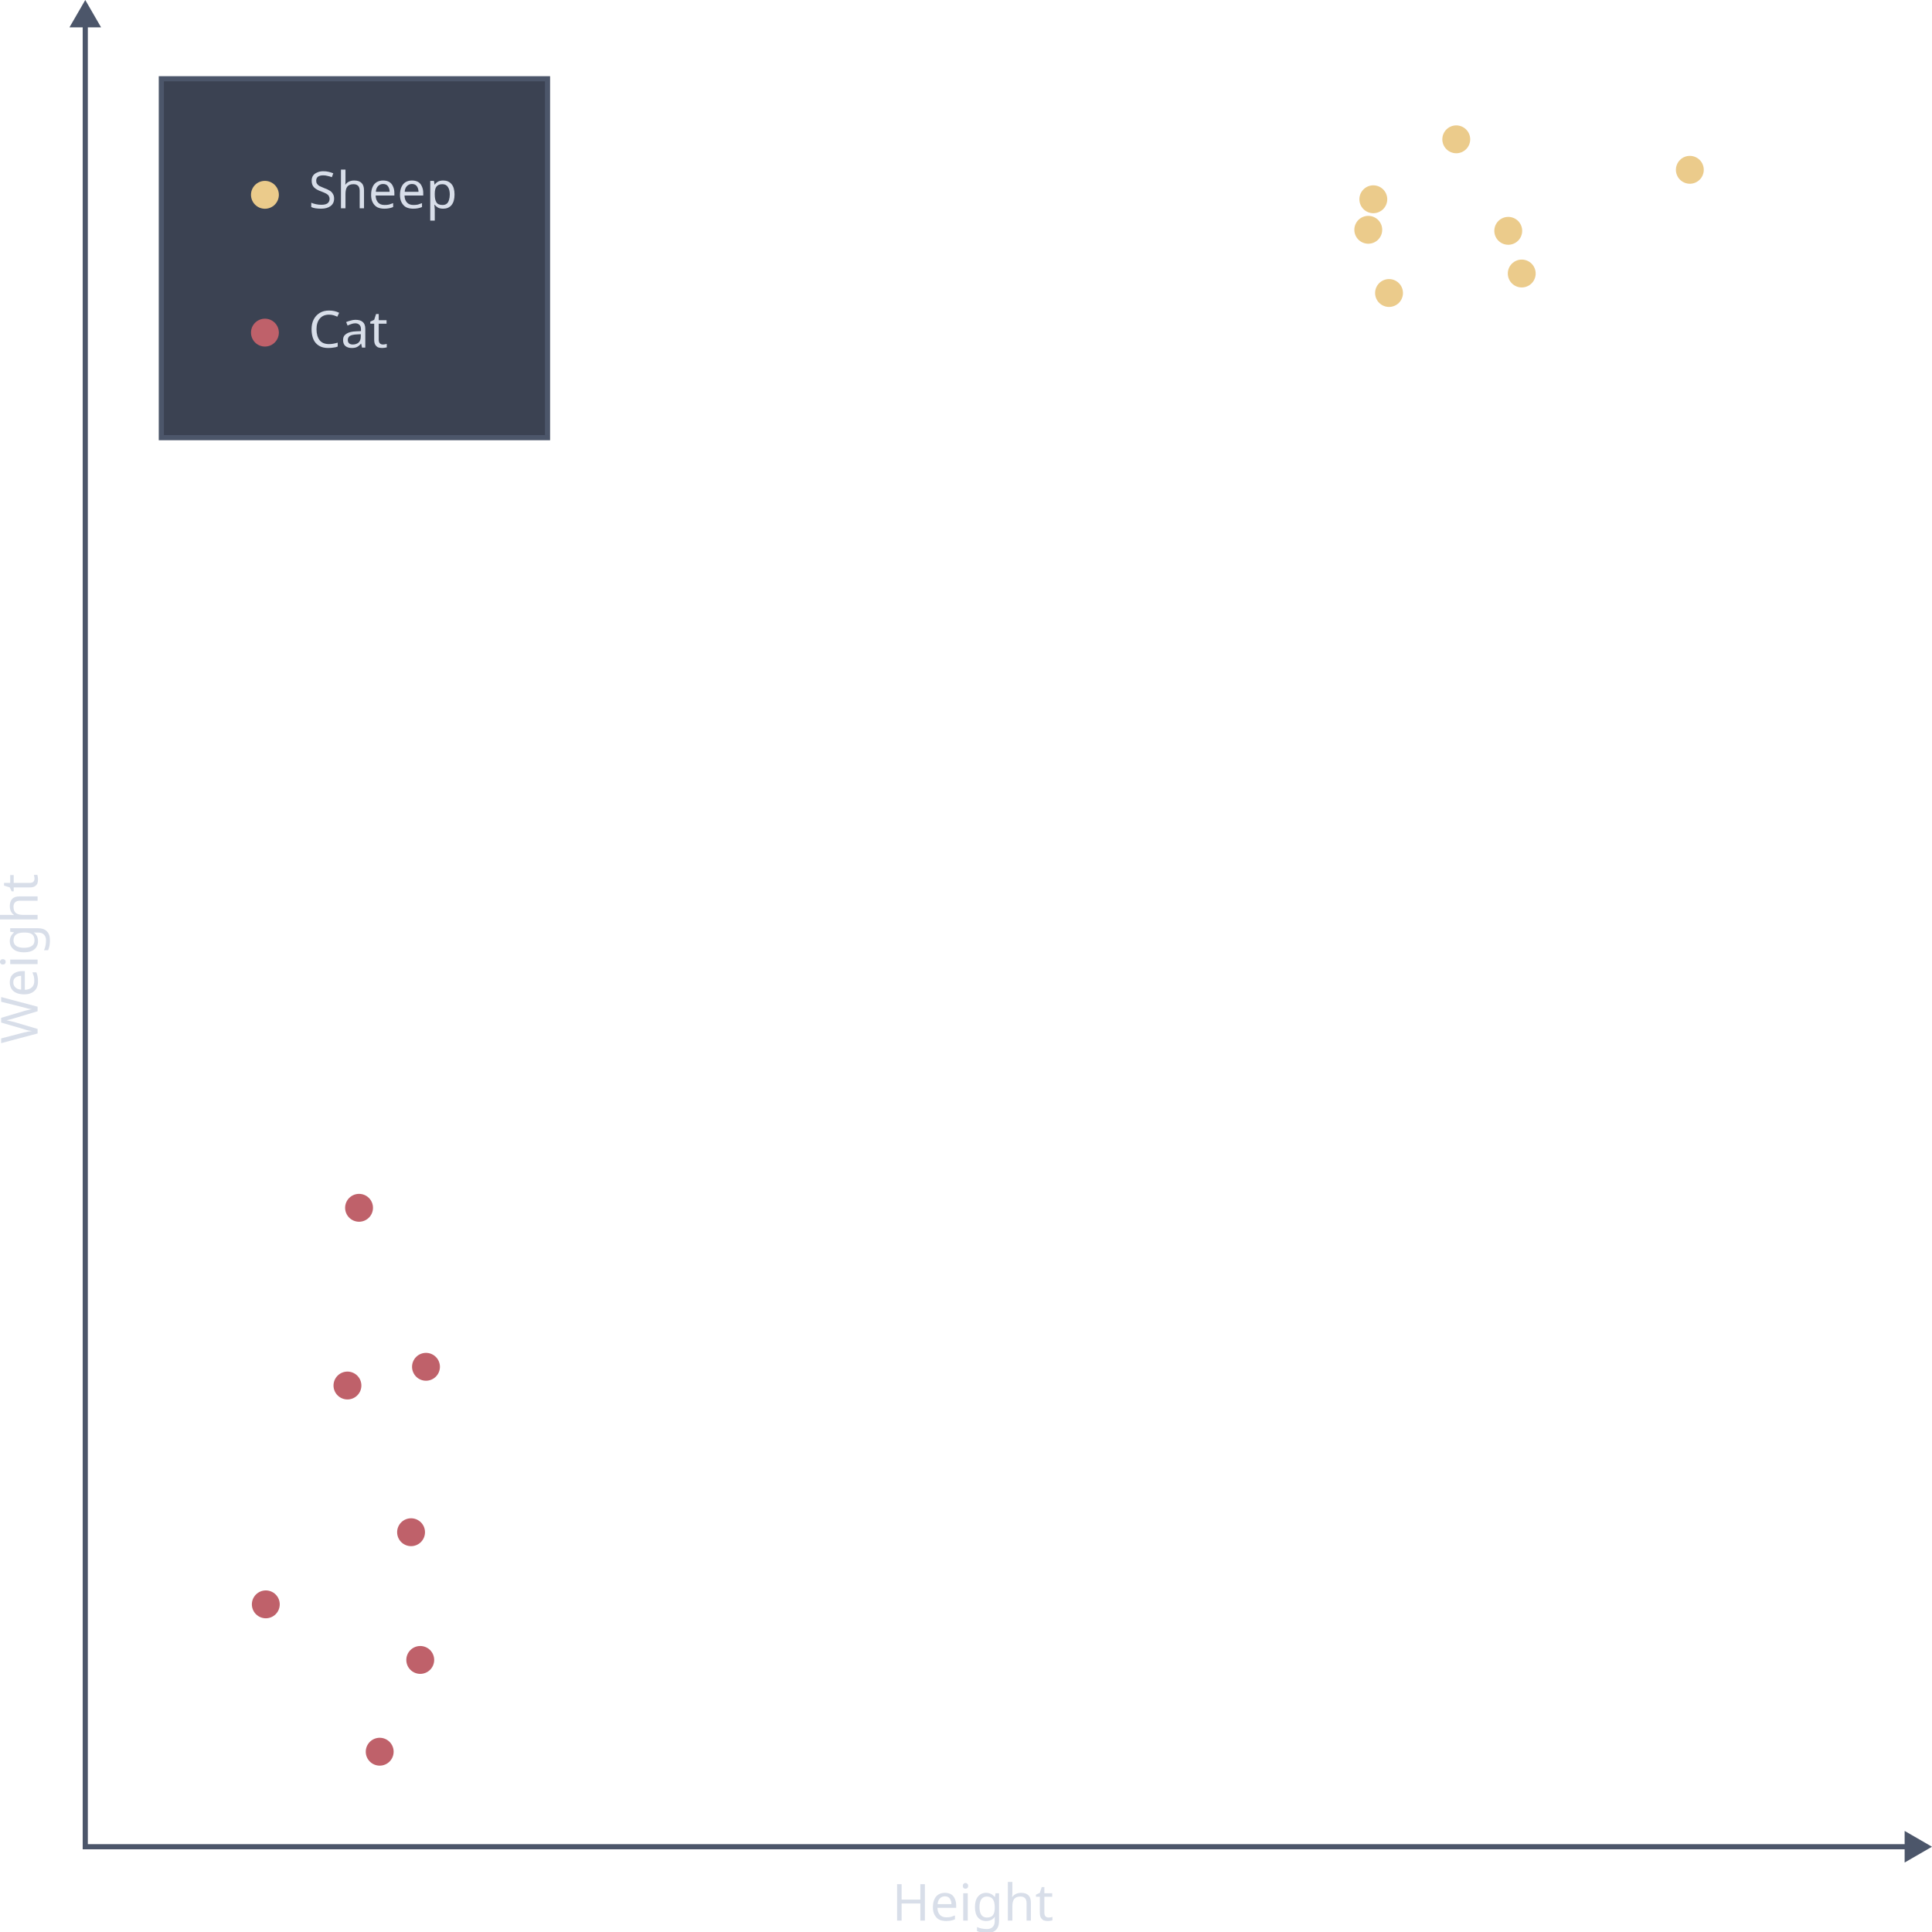
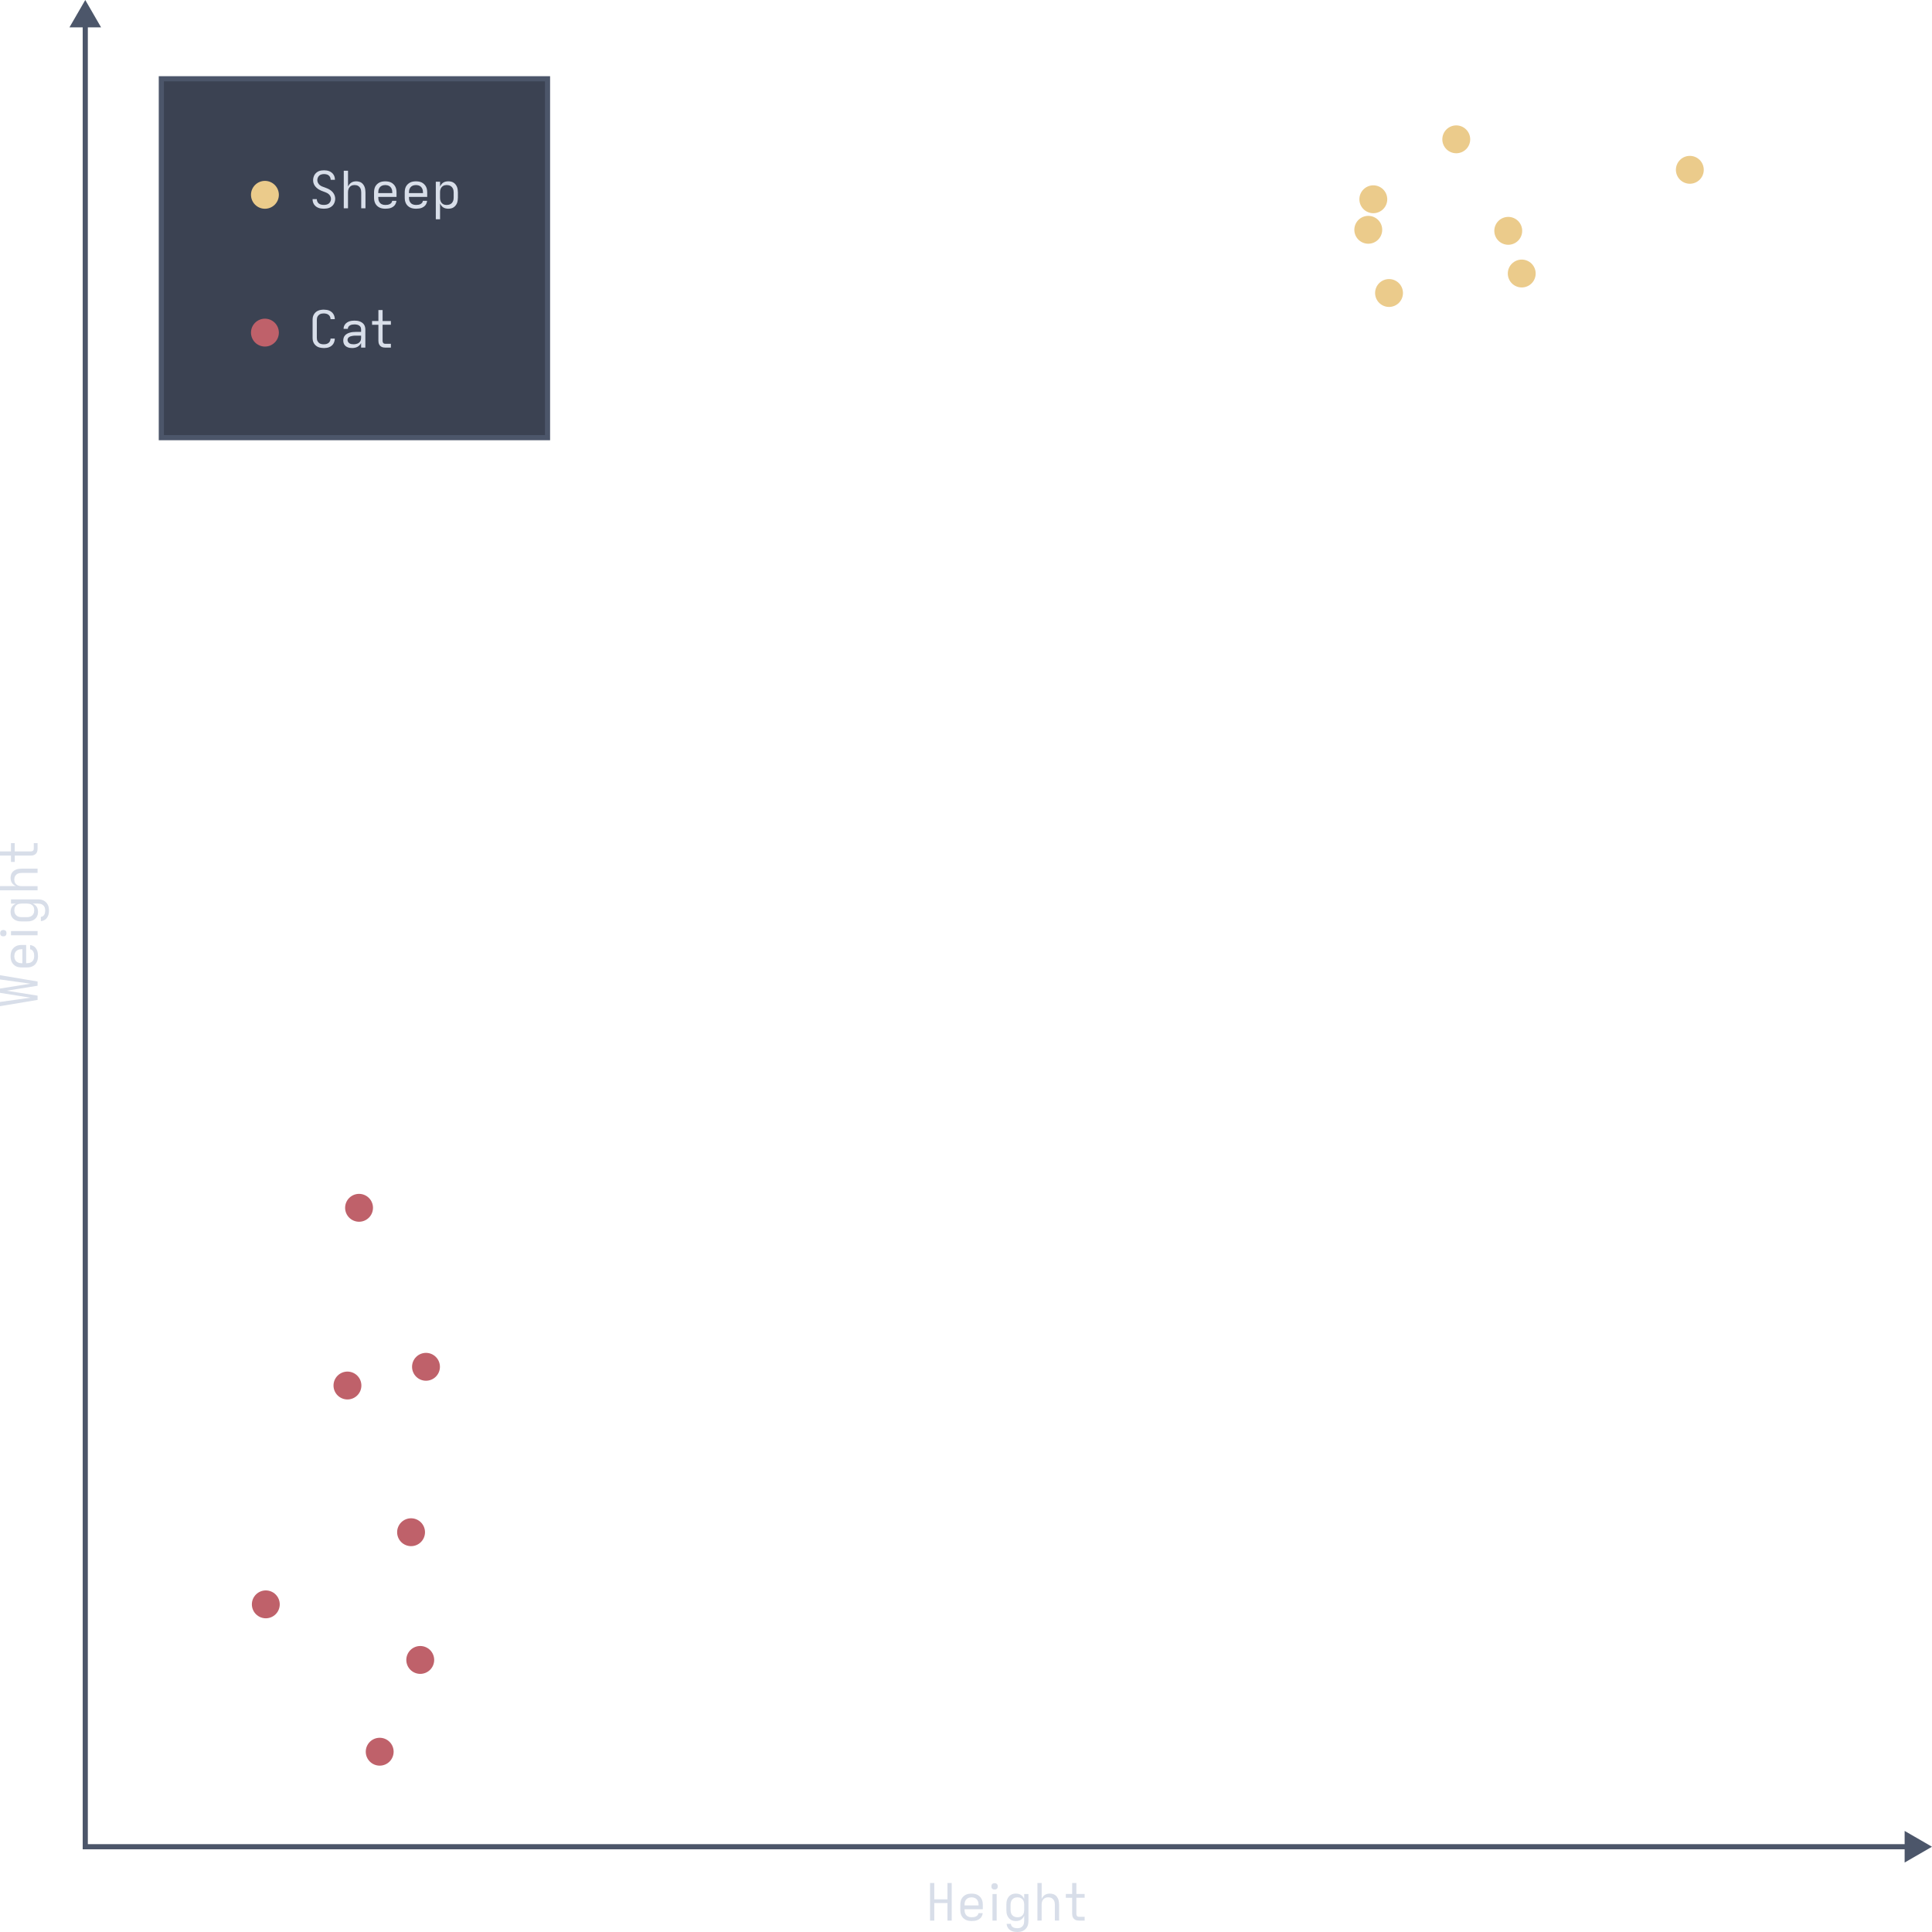
<svg xmlns="http://www.w3.org/2000/svg" width="146.651mm" height="146.651mm" viewBox="0 0 146.651 146.651" version="1.1" id="svg5" xml:space="preserve">
  <defs id="defs2">
    <marker style="overflow:visible" id="Triangle" refX="0" refY="0" orient="auto-start-reverse" markerWidth="1" markerHeight="1" viewBox="0 0 1 1" preserveAspectRatio="xMidYMid">
      <path transform="scale(0.5)" style="fill:context-stroke;fill-rule:evenodd;stroke:context-stroke;stroke-width:1pt" d="M 5.77,0 -2.88,5 V -5 Z" id="path135" />
    </marker>
    <clipPath clipPathUnits="userSpaceOnUse" id="clipPath24">
      <g id="g25" style="stroke-width:1">
        <rect x="54" y="51.84" width="334.8" height="332.64" id="rect24" style="stroke-width:1" />
      </g>
    </clipPath>
    <clipPath clipPathUnits="userSpaceOnUse" id="clipPath25">
      <g id="g26" style="stroke-width:1">
        <rect x="54" y="51.84" width="334.8" height="332.64" id="rect25" style="stroke-width:1" />
      </g>
    </clipPath>
    <clipPath clipPathUnits="userSpaceOnUse" id="clipPath26">
      <g id="g27" style="stroke-width:1">
        <rect x="54" y="51.84" width="334.8" height="332.64" id="rect26" style="stroke-width:1" />
      </g>
    </clipPath>
    <clipPath clipPathUnits="userSpaceOnUse" id="clipPath27">
      <g id="g28" style="stroke-width:1">
        <rect x="54" y="51.84" width="334.8" height="332.64" id="rect27" style="stroke-width:1" />
      </g>
    </clipPath>
    <clipPath clipPathUnits="userSpaceOnUse" id="clipPath28">
      <g id="g29" style="stroke-width:1">
        <rect x="54" y="51.84" width="334.8" height="332.64" id="rect28" style="stroke-width:1" />
      </g>
    </clipPath>
    <clipPath clipPathUnits="userSpaceOnUse" id="clipPath29">
      <g id="g30" style="stroke-width:1">
        <rect x="54" y="51.84" width="334.8" height="332.64" id="rect29" style="stroke-width:1" />
      </g>
    </clipPath>
    <clipPath clipPathUnits="userSpaceOnUse" id="clipPath30">
      <g id="g31" style="stroke-width:1">
        <rect x="54" y="51.84" width="334.8" height="332.64" id="rect30" style="stroke-width:1" />
      </g>
    </clipPath>
    <clipPath clipPathUnits="userSpaceOnUse" id="clipPath16">
      <g id="g17" style="stroke-width:1">
        <rect x="54" y="51.84" width="334.8" height="332.64" id="rect17" style="stroke-width:1" />
      </g>
    </clipPath>
    <clipPath clipPathUnits="userSpaceOnUse" id="clipPath17">
      <g id="g18" style="stroke-width:1">
        <rect x="54" y="51.84" width="334.8" height="332.64" id="rect18" style="stroke-width:1" />
      </g>
    </clipPath>
    <clipPath clipPathUnits="userSpaceOnUse" id="clipPath18">
      <g id="g19" style="stroke-width:1">
        <rect x="54" y="51.84" width="334.8" height="332.64" id="rect19" style="stroke-width:1" />
      </g>
    </clipPath>
    <clipPath clipPathUnits="userSpaceOnUse" id="clipPath19">
      <g id="g20" style="stroke-width:1">
        <rect x="54" y="51.84" width="334.8" height="332.64" id="rect20" style="stroke-width:1" />
      </g>
    </clipPath>
    <clipPath clipPathUnits="userSpaceOnUse" id="clipPath20">
      <g id="g21" style="stroke-width:1">
        <rect x="54" y="51.84" width="334.8" height="332.64" id="rect21" style="stroke-width:1" />
      </g>
    </clipPath>
    <clipPath clipPathUnits="userSpaceOnUse" id="clipPath21">
      <g id="g22" style="stroke-width:1">
        <rect x="54" y="51.84" width="334.8" height="332.64" id="rect22" style="stroke-width:1" />
      </g>
    </clipPath>
    <clipPath clipPathUnits="userSpaceOnUse" id="clipPath22">
      <g id="g23" style="stroke-width:1">
        <rect x="54" y="51.84" width="334.8" height="332.64" id="rect23" style="stroke-width:1" />
      </g>
    </clipPath>
  </defs>
  <g id="layer3" style="display:inline" transform="translate(-45.46352,75.74375)" />
  <g id="layer1" transform="translate(-45.46352,75.74375)">
    <text xml:space="preserve" style="font-size:3.881px;line-height:1.25;font-family:'Droid Sans';-inkscape-font-specification:'Droid Sans';stroke-width:0.265" x="67.932" y="-44.778" id="text8">
      <tspan id="tspan8" style="stroke-width:0.265" x="67.932" y="-44.778" />
    </text>
    <path id="use2" d="m 72.718,16.994 c 0.281,0 0.55,-0.112 0.748,-0.31 0.198,-0.198 0.31,-0.468 0.31,-0.748 0,-0.281 -0.112,-0.55 -0.31,-0.748 -0.198,-0.198 -0.468,-0.31 -0.748,-0.31 -0.281,0 -0.55,0.112 -0.748,0.31 -0.198,0.198 -0.31,0.468 -0.31,0.748 0,0.281 0.112,0.55 0.31,0.748 0.198,0.198 0.468,0.31 0.748,0.31 z" style="fill:#bf616a;fill-opacity:1;stroke:none;stroke-width:0.353;stroke-linecap:butt;stroke-linejoin:round;stroke-dasharray:none" />
    <path id="use3" d="m 65.64,47.095 c 0.281,0 0.55,-0.112 0.748,-0.31 0.198,-0.198 0.31,-0.468 0.31,-0.748 0,-0.281 -0.112,-0.55 -0.31,-0.748 -0.198,-0.198 -0.468,-0.31 -0.748,-0.31 -0.281,0 -0.55,0.112 -0.748,0.31 -0.198,0.198 -0.31,0.468 -0.31,0.748 0,0.281 0.112,0.55 0.31,0.748 0.198,0.198 0.468,0.31 0.748,0.31 z" style="fill:#bf616a;fill-opacity:1;stroke:none;stroke-width:0.353;stroke-linecap:butt;stroke-linejoin:round;stroke-dasharray:none" />
    <path id="use4" d="m 76.666,41.619 c 0.281,0 0.55,-0.112 0.748,-0.31 0.198,-0.198 0.31,-0.468 0.31,-0.748 0,-0.281 -0.112,-0.55 -0.31,-0.748 -0.198,-0.198 -0.468,-0.31 -0.748,-0.31 -0.281,0 -0.55,0.112 -0.748,0.31 -0.198,0.198 -0.31,0.468 -0.31,0.748 0,0.281 0.112,0.55 0.31,0.748 0.198,0.198 0.468,0.31 0.748,0.31 z" style="fill:#bf616a;fill-opacity:1;stroke:none;stroke-width:0.353;stroke-linecap:butt;stroke-linejoin:round;stroke-dasharray:none" />
    <path id="use5" d="m 77.799,29.063 c 0.281,0 0.55,-0.112 0.748,-0.31 0.198,-0.198 0.31,-0.468 0.31,-0.748 0,-0.281 -0.112,-0.55 -0.31,-0.748 -0.198,-0.198 -0.468,-0.31 -0.748,-0.31 -0.281,0 -0.55,0.112 -0.748,0.31 -0.198,0.198 -0.31,0.468 -0.31,0.748 0,0.281 0.112,0.55 0.31,0.748 0.198,0.198 0.468,0.31 0.748,0.31 z" style="fill:#bf616a;fill-opacity:1;stroke:none;stroke-width:0.353;stroke-linecap:butt;stroke-linejoin:round;stroke-dasharray:none" />
    <path id="use6" d="m 77.363,51.314 c 0.281,0 0.55,-0.112 0.748,-0.31 0.198,-0.198 0.31,-0.468 0.31,-0.748 0,-0.281 -0.112,-0.55 -0.31,-0.748 -0.198,-0.198 -0.468,-0.31 -0.748,-0.31 -0.281,0 -0.55,0.112 -0.748,0.31 -0.198,0.198 -0.31,0.468 -0.31,0.748 0,0.281 0.112,0.55 0.31,0.748 0.198,0.198 0.468,0.31 0.748,0.31 z" style="fill:#bf616a;fill-opacity:1;stroke:none;stroke-width:0.353;stroke-linecap:butt;stroke-linejoin:round;stroke-dasharray:none" />
    <path id="use7" d="m 71.837,30.484 c 0.281,0 0.55,-0.112 0.748,-0.31 0.198,-0.198 0.31,-0.468 0.31,-0.748 0,-0.281 -0.112,-0.55 -0.31,-0.748 -0.198,-0.198 -0.468,-0.31 -0.748,-0.31 -0.281,0 -0.55,0.112 -0.748,0.31 -0.198,0.198 -0.31,0.468 -0.31,0.748 0,0.281 0.112,0.55 0.31,0.748 0.198,0.198 0.468,0.31 0.748,0.31 z" style="fill:#bf616a;fill-opacity:1;stroke:none;stroke-width:0.353;stroke-linecap:butt;stroke-linejoin:round;stroke-dasharray:none" />
    <path id="use8" d="m 74.285,58.28 c 0.281,0 0.55,-0.112 0.748,-0.31 0.198,-0.198 0.31,-0.468 0.31,-0.748 0,-0.281 -0.112,-0.55 -0.31,-0.748 -0.198,-0.198 -0.468,-0.31 -0.748,-0.31 -0.281,0 -0.55,0.112 -0.748,0.31 -0.198,0.198 -0.31,0.468 -0.31,0.748 0,0.281 0.112,0.55 0.31,0.748 0.198,0.198 0.468,0.31 0.748,0.31 z" style="fill:#bf616a;fill-opacity:1;stroke:none;stroke-width:0.353;stroke-linecap:butt;stroke-linejoin:round;stroke-dasharray:none" />
    <path id="use9" d="m 149.707,-59.56 c 0.281,0 0.55,-0.112 0.748,-0.31 0.198,-0.198 0.31,-0.468 0.31,-0.748 0,-0.281 -0.112,-0.55 -0.31,-0.748 -0.198,-0.198 -0.468,-0.31 -0.748,-0.31 -0.281,0 -0.55,0.112 -0.748,0.31 -0.198,0.198 -0.31,0.468 -0.31,0.748 0,0.281 0.112,0.55 0.31,0.748 0.198,0.198 0.468,0.31 0.748,0.31 z" style="fill:#ebcb8b;fill-opacity:1;stroke:none;stroke-width:0.353;stroke-linecap:butt;stroke-linejoin:round;stroke-dasharray:none" />
    <path id="use10" d="m 160.973,-53.924 c 0.281,0 0.55,-0.112 0.748,-0.31 0.198,-0.198 0.31,-0.468 0.31,-0.748 0,-0.281 -0.112,-0.55 -0.31,-0.748 -0.198,-0.198 -0.468,-0.31 -0.748,-0.31 -0.281,0 -0.55,0.112 -0.748,0.31 -0.198,0.198 -0.31,0.468 -0.31,0.748 0,0.281 0.112,0.55 0.31,0.748 0.198,0.198 0.468,0.31 0.748,0.31 z" style="fill:#ebcb8b;fill-opacity:1;stroke:none;stroke-width:0.353;stroke-linecap:butt;stroke-linejoin:round;stroke-dasharray:none" />
    <path id="use11" d="m 173.733,-61.796 c 0.281,0 0.55,-0.112 0.748,-0.31 0.198,-0.198 0.31,-0.468 0.31,-0.748 0,-0.281 -0.112,-0.55 -0.31,-0.748 -0.198,-0.198 -0.468,-0.31 -0.748,-0.31 -0.281,0 -0.55,0.112 -0.748,0.31 -0.198,0.198 -0.31,0.468 -0.31,0.748 0,0.281 0.112,0.55 0.31,0.748 0.198,0.198 0.468,0.31 0.748,0.31 z" style="fill:#ebcb8b;fill-opacity:1;stroke:none;stroke-width:0.353;stroke-linecap:butt;stroke-linejoin:round;stroke-dasharray:none" />
    <path id="use12" d="m 159.949,-57.164 c 0.281,0 0.55,-0.112 0.748,-0.31 0.198,-0.198 0.31,-0.468 0.31,-0.748 0,-0.281 -0.112,-0.55 -0.31,-0.748 -0.198,-0.198 -0.468,-0.31 -0.748,-0.31 -0.281,0 -0.55,0.112 -0.748,0.31 -0.198,0.198 -0.31,0.468 -0.31,0.748 0,0.281 0.112,0.55 0.31,0.748 0.198,0.198 0.468,0.31 0.748,0.31 z" style="fill:#ebcb8b;fill-opacity:1;stroke:none;stroke-width:0.353;stroke-linecap:butt;stroke-linejoin:round;stroke-dasharray:none" />
    <path id="use13" d="m 156.003,-64.11 c 0.281,0 0.55,-0.112 0.748,-0.31 0.198,-0.198 0.31,-0.468 0.31,-0.748 0,-0.281 -0.112,-0.55 -0.31,-0.748 -0.198,-0.198 -0.468,-0.31 -0.748,-0.31 -0.281,0 -0.55,0.112 -0.748,0.31 -0.198,0.198 -0.31,0.468 -0.31,0.748 0,0.281 0.112,0.55 0.31,0.748 0.198,0.198 0.468,0.31 0.748,0.31 z" style="fill:#ebcb8b;fill-opacity:1;stroke:none;stroke-width:0.353;stroke-linecap:butt;stroke-linejoin:round;stroke-dasharray:none" />
    <path id="use14" d="m 149.324,-57.243 c 0.281,0 0.55,-0.112 0.748,-0.31 0.198,-0.198 0.31,-0.468 0.31,-0.748 0,-0.281 -0.112,-0.55 -0.31,-0.748 -0.198,-0.198 -0.468,-0.31 -0.748,-0.31 -0.281,0 -0.55,0.112 -0.748,0.31 -0.198,0.198 -0.31,0.468 -0.31,0.748 0,0.281 0.112,0.55 0.31,0.748 0.198,0.198 0.468,0.31 0.748,0.31 z" style="fill:#ebcb8b;fill-opacity:1;stroke:none;stroke-width:0.353;stroke-linecap:butt;stroke-linejoin:round;stroke-dasharray:none" />
    <path id="use15" d="m 150.9,-52.445 c 0.281,0 0.55,-0.112 0.748,-0.31 0.198,-0.198 0.31,-0.468 0.31,-0.748 0,-0.281 -0.112,-0.55 -0.31,-0.748 -0.198,-0.198 -0.468,-0.31 -0.748,-0.31 -0.281,0 -0.55,0.112 -0.748,0.31 -0.198,0.198 -0.31,0.468 -0.31,0.748 0,0.281 0.112,0.55 0.31,0.748 0.198,0.198 0.468,0.31 0.748,0.31 z" style="fill:#ebcb8b;fill-opacity:1;stroke:none;stroke-width:0.353;stroke-linecap:butt;stroke-linejoin:round;stroke-dasharray:none" />
    <path style="fill:none;stroke:#4c566a;stroke-width:0.39;stroke-linecap:butt;stroke-linejoin:miter;stroke-dasharray:none;stroke-opacity:1;marker-end:url(#Triangle)" d="M 51.741,64.435 H 190.729" id="path1" />
    <path style="fill:none;stroke:#4c566a;stroke-width:0.39;stroke-linecap:butt;stroke-linejoin:miter;stroke-dasharray:none;stroke-opacity:1;marker-end:url(#Triangle)" d="M 51.936,64.63 V -74.359" id="path3" />
-     <text xml:space="preserve" style="font-style:normal;font-variant:normal;font-weight:normal;font-stretch:normal;font-size:3.881px;line-height:1.25;font-family:'Iosevka Aile';-inkscape-font-specification:'Iosevka Aile';text-align:center;text-anchor:middle;fill:#d8dee9;stroke-width:0.265" x="5.491" y="48.316" id="text3" transform="rotate(-90)">
-       <tspan id="tspan3" style="font-style:normal;font-variant:normal;font-weight:normal;font-stretch:normal;font-family:'Iosevka Aile';-inkscape-font-specification:'Iosevka Aile';text-align:center;text-anchor:middle;fill:#d8dee9;stroke-width:0.265" x="5.491" y="48.316">Weight</tspan>
-     </text>
-     <text xml:space="preserve" style="font-style:normal;font-variant:normal;font-weight:normal;font-stretch:normal;font-size:3.881px;line-height:1.25;font-family:'Iosevka Aile';-inkscape-font-specification:'Iosevka Aile';text-align:center;text-anchor:middle;fill:#d8dee9;stroke-width:0.265" x="121.83" y="70.042" id="text4">
-       <tspan id="tspan4" style="font-style:normal;font-variant:normal;font-weight:normal;font-stretch:normal;font-family:'Iosevka Aile';-inkscape-font-specification:'Iosevka Aile';text-align:center;text-anchor:middle;fill:#d8dee9;stroke-width:0.265" x="121.83" y="70.042">Height</tspan>
-     </text>
-     <g id="g1" transform="translate(50.68002,-38.93015)">
-       <rect style="fill:#3b4252;fill-opacity:1;stroke:#4c566a;stroke-width:0.39;stroke-linecap:round;stroke-dasharray:none;stroke-opacity:1" id="rect4-3" width="29.315" height="27.242" x="7.029" y="-30.834" />
-       <path id="path5-6" d="m 14.893,-10.508 c 0.281,0 0.55,-0.112 0.748,-0.31 0.198,-0.198 0.31,-0.468 0.31,-0.748 0,-0.281 -0.112,-0.55 -0.31,-0.748 -0.198,-0.198 -0.468,-0.31 -0.748,-0.31 -0.281,0 -0.55,0.112 -0.748,0.31 -0.198,0.198 -0.31,0.468 -0.31,0.748 0,0.281 0.112,0.55 0.31,0.748 0.198,0.198 0.468,0.31 0.748,0.31 z" style="fill:#bf616a;fill-opacity:1;stroke:none;stroke-width:0.353;stroke-linecap:butt;stroke-linejoin:round;stroke-dasharray:none" />
-       <path id="path6-7" d="m 14.893,-20.968 c 0.281,0 0.55,-0.112 0.748,-0.31 0.198,-0.198 0.31,-0.468 0.31,-0.748 0,-0.281 -0.112,-0.55 -0.31,-0.748 -0.198,-0.198 -0.468,-0.31 -0.748,-0.31 -0.281,0 -0.55,0.112 -0.748,0.31 -0.198,0.198 -0.31,0.468 -0.31,0.748 0,0.281 0.112,0.55 0.31,0.748 0.198,0.198 0.468,0.31 0.748,0.31 z" style="fill:#ebcb8b;fill-opacity:1;stroke:none;stroke-width:0.353;stroke-linecap:butt;stroke-linejoin:round;stroke-dasharray:none" />
-       <text xml:space="preserve" style="font-style:normal;font-variant:normal;font-weight:normal;font-stretch:normal;font-size:3.881px;line-height:1.25;font-family:'Iosevka Aile';-inkscape-font-specification:'Iosevka Aile';text-align:start;text-anchor:start;fill:#d8dee9;stroke-width:0.265" x="18.2" y="-10.428" id="text6-5">
-         <tspan id="tspan6-3" style="font-style:normal;font-variant:normal;font-weight:normal;font-stretch:normal;font-family:'Iosevka Aile';-inkscape-font-specification:'Iosevka Aile';text-align:start;text-anchor:start;fill:#d8dee9;stroke-width:0.265" x="18.2" y="-10.428">Cat</tspan>
-       </text>
-       <text xml:space="preserve" style="font-style:normal;font-variant:normal;font-weight:normal;font-stretch:normal;font-size:3.881px;line-height:1.25;font-family:'Iosevka Aile';-inkscape-font-specification:'Iosevka Aile';text-align:start;text-anchor:start;fill:#d8dee9;stroke-width:0.265" x="18.208" y="-21.002" id="text7-5">
-         <tspan id="tspan7-6" style="font-style:normal;font-variant:normal;font-weight:normal;font-stretch:normal;font-family:'Iosevka Aile';-inkscape-font-specification:'Iosevka Aile';text-align:start;text-anchor:start;fill:#d8dee9;stroke-width:0.265" x="18.208" y="-21.002">Sheep</tspan>
-       </text>
-     </g>
+     <path d="m -0.155,48.316 -0.477,-2.852 h 0.322 l 0.322,2.313 0.369,-2.313 H 0.706 L 1.075,47.776 1.397,45.464 H 1.719 L 1.242,48.316 H 0.92 L 0.543,45.968 0.167,48.316 Z m 3.326,0.031 q -0.113,0 -0.229,-0.019 -0.113,-0.019 -0.217,-0.07 Q 2.623,48.207 2.538,48.129 2.456,48.048 2.402,47.947 2.352,47.842 2.328,47.73 2.309,47.617 2.309,47.501 v -0.388 q 0,-0.113 0.019,-0.225 0.019,-0.116 0.07,-0.217 0.054,-0.101 0.136,-0.182 0.085,-0.081 0.186,-0.132 0.101,-0.05 0.213,-0.07 0.116,-0.019 0.229,-0.019 0.113,0 0.225,0.019 0.116,0.019 0.217,0.07 0.101,0.05 0.182,0.132 0.085,0.081 0.136,0.182 0.054,0.101 0.074,0.217 0.019,0.113 0.019,0.225 v 0.338 H 2.631 v 0.05 q 0,0.074 0.012,0.147 0.012,0.074 0.043,0.14 0.031,0.066 0.081,0.124 0.054,0.054 0.116,0.089 0.066,0.031 0.14,0.047 0.074,0.012 0.147,0.012 0.085,0 0.167,-0.012 0.081,-0.012 0.155,-0.047 0.078,-0.035 0.132,-0.101 0.054,-0.066 0.062,-0.151 h 0.322 q -0.008,0.097 -0.047,0.186 -0.035,0.089 -0.097,0.163 -0.062,0.07 -0.144,0.12 -0.081,0.05 -0.175,0.081 -0.089,0.027 -0.186,0.035 -0.093,0.012 -0.19,0.012 z M 2.631,47.163 h 1.063 v -0.05 q 0,-0.074 -0.012,-0.144 -0.012,-0.074 -0.043,-0.14 -0.031,-0.07 -0.081,-0.124 -0.047,-0.054 -0.113,-0.089 -0.066,-0.035 -0.14,-0.05 -0.07,-0.016 -0.144,-0.016 -0.074,0 -0.147,0.016 -0.07,0.016 -0.136,0.05 -0.066,0.035 -0.116,0.089 -0.047,0.054 -0.078,0.124 -0.031,0.066 -0.043,0.14 -0.012,0.07 -0.012,0.144 z m 2.119,1.153 v -2.018 h 0.318 v 2.018 z m 0.159,-2.359 q -0.05,0 -0.097,-0.012 -0.047,-0.016 -0.081,-0.05 -0.035,-0.035 -0.05,-0.081 -0.012,-0.047 -0.012,-0.097 0,-0.05 0.012,-0.097 0.016,-0.047 0.05,-0.081 0.035,-0.035 0.081,-0.05 0.047,-0.016 0.097,-0.016 0.05,0 0.097,0.016 0.047,0.016 0.081,0.05 0.035,0.035 0.05,0.081 0.016,0.047 0.016,0.097 0,0.05 -0.016,0.097 -0.016,0.047 -0.05,0.081 -0.035,0.035 -0.081,0.05 -0.047,0.012 -0.097,0.012 z m 1.731,3.225 q -0.093,0 -0.19,-0.012 -0.093,-0.012 -0.182,-0.043 -0.089,-0.031 -0.171,-0.085 -0.081,-0.05 -0.14,-0.128 -0.058,-0.074 -0.093,-0.163 -0.035,-0.089 -0.039,-0.186 h 0.322 q 0.004,0.085 0.05,0.155 0.05,0.07 0.124,0.109 0.074,0.039 0.155,0.05 0.081,0.016 0.163,0.016 0.074,0 0.144,-0.016 0.074,-0.012 0.136,-0.05 0.062,-0.035 0.109,-0.089 0.05,-0.054 0.078,-0.12 0.031,-0.066 0.039,-0.14 0.012,-0.07 0.012,-0.144 v -0.392 q -0.039,0.093 -0.101,0.175 -0.062,0.078 -0.147,0.132 -0.081,0.054 -0.182,0.074 -0.097,0.023 -0.194,0.023 -0.109,0 -0.213,-0.023 Q 6.217,48.3 6.127,48.242 6.038,48.184 5.972,48.098 5.906,48.013 5.867,47.916 5.829,47.815 5.813,47.71 5.801,47.606 5.801,47.501 v -0.388 q 0,-0.105 0.012,-0.21 0.016,-0.105 0.054,-0.202 0.039,-0.101 0.105,-0.186 0.066,-0.085 0.155,-0.144 0.089,-0.058 0.19,-0.081 0.105,-0.023 0.213,-0.023 0.097,0 0.194,0.023 0.101,0.019 0.182,0.074 0.085,0.054 0.147,0.136 0.062,0.078 0.101,0.171 v -0.373 h 0.322 v 2.037 q 0,0.113 -0.019,0.225 -0.019,0.113 -0.07,0.213 -0.05,0.101 -0.132,0.182 -0.078,0.081 -0.179,0.132 -0.101,0.054 -0.213,0.074 -0.113,0.019 -0.225,0.019 z m 0.012,-1.118 q 0.074,0 0.144,-0.016 0.07,-0.016 0.132,-0.05 0.062,-0.039 0.109,-0.093 0.047,-0.058 0.074,-0.124 0.027,-0.066 0.035,-0.136 0.012,-0.074 0.012,-0.144 v -0.388 q 0,-0.07 -0.012,-0.14 -0.008,-0.074 -0.035,-0.14 -0.027,-0.066 -0.074,-0.12 -0.047,-0.058 -0.109,-0.093 -0.062,-0.039 -0.132,-0.054 -0.07,-0.016 -0.144,-0.016 -0.074,0 -0.147,0.016 -0.07,0.016 -0.136,0.05 -0.062,0.035 -0.113,0.093 -0.05,0.054 -0.081,0.12 -0.027,0.066 -0.039,0.14 -0.012,0.07 -0.012,0.144 v 0.388 q 0,0.074 0.012,0.147 0.012,0.07 0.039,0.136 0.031,0.066 0.081,0.124 0.05,0.054 0.113,0.089 0.066,0.035 0.136,0.05 0.074,0.016 0.147,0.016 z m 1.51,0.252 v -2.852 h 0.322 v 1.207 q 0.039,-0.093 0.101,-0.171 0.062,-0.081 0.144,-0.132 0.081,-0.054 0.179,-0.078 0.101,-0.023 0.202,-0.023 0.101,0 0.202,0.027 0.105,0.023 0.19,0.081 0.085,0.058 0.147,0.147 0.062,0.085 0.097,0.182 0.035,0.097 0.047,0.202 0.016,0.101 0.016,0.206 v 1.203 H 9.484 v -1.203 q 0,-0.07 -0.012,-0.14 -0.008,-0.074 -0.035,-0.14 -0.027,-0.066 -0.074,-0.12 -0.047,-0.058 -0.109,-0.093 -0.058,-0.039 -0.132,-0.054 -0.07,-0.016 -0.14,-0.016 -0.07,0 -0.144,0.016 -0.07,0.016 -0.132,0.054 -0.058,0.035 -0.105,0.093 -0.047,0.054 -0.074,0.12 -0.027,0.066 -0.039,0.14 -0.008,0.07 -0.008,0.14 v 1.203 z m 3.159,0 q -0.07,0 -0.14,-0.012 -0.07,-0.012 -0.136,-0.043 -0.062,-0.031 -0.113,-0.081 -0.047,-0.05 -0.078,-0.113 -0.031,-0.062 -0.043,-0.132 -0.012,-0.07 -0.012,-0.14 v -1.211 h -0.481 v -0.287 h 0.481 v -0.834 h 0.318 v 0.834 h 0.629 v 0.283 h -0.629 v 1.215 q 0,0.043 0.008,0.089 0.012,0.043 0.039,0.078 0.027,0.035 0.066,0.05 0.043,0.016 0.089,0.016 h 0.427 v 0.287 z" id="text3" style="font-size:3.881px;line-height:1.25;font-family:'Iosevka Aile';-inkscape-font-specification:'Iosevka Aile';text-align:center;text-anchor:middle;fill:#d8dee9;stroke-width:0.265" transform="rotate(-90)" aria-label="Weight" />
+     <path d="m 116.06,70.042 v -2.852 h 0.322 v 1.238 h 1.001 v -1.238 h 0.322 v 2.852 h -0.322 v -1.331 h -1.001 v 1.331 z m 3.159,0.031 q -0.113,0 -0.229,-0.019 -0.113,-0.019 -0.217,-0.07 -0.101,-0.05 -0.186,-0.128 -0.082,-0.081 -0.136,-0.182 -0.05,-0.105 -0.074,-0.217 -0.019,-0.113 -0.019,-0.229 v -0.388 q 0,-0.113 0.019,-0.225 0.019,-0.116 0.07,-0.217 0.054,-0.101 0.136,-0.182 0.085,-0.081 0.186,-0.132 0.101,-0.05 0.213,-0.07 0.116,-0.019 0.229,-0.019 0.113,0 0.225,0.019 0.116,0.019 0.217,0.07 0.101,0.05 0.182,0.132 0.085,0.081 0.136,0.182 0.054,0.101 0.074,0.217 0.019,0.113 0.019,0.225 v 0.338 h -1.385 v 0.05 q 0,0.074 0.012,0.147 0.012,0.074 0.043,0.14 0.031,0.066 0.082,0.124 0.054,0.054 0.116,0.089 0.066,0.031 0.14,0.047 0.074,0.012 0.147,0.012 0.085,0 0.167,-0.012 0.082,-0.012 0.155,-0.047 0.078,-0.035 0.132,-0.101 0.054,-0.066 0.062,-0.151 h 0.322 q -0.008,0.097 -0.047,0.186 -0.035,0.089 -0.097,0.163 -0.062,0.07 -0.144,0.12 -0.082,0.05 -0.175,0.081 -0.089,0.027 -0.186,0.035 -0.093,0.012 -0.19,0.012 z m -0.539,-1.184 h 1.063 v -0.05 q 0,-0.074 -0.012,-0.144 -0.012,-0.074 -0.043,-0.14 -0.031,-0.07 -0.082,-0.124 -0.047,-0.054 -0.113,-0.089 -0.066,-0.035 -0.14,-0.05 -0.07,-0.016 -0.144,-0.016 -0.074,0 -0.147,0.016 -0.07,0.016 -0.136,0.05 -0.066,0.035 -0.116,0.089 -0.047,0.054 -0.078,0.124 -0.031,0.066 -0.043,0.14 -0.012,0.07 -0.012,0.144 z m 2.119,1.153 v -2.018 h 0.318 v 2.018 z m 0.159,-2.359 q -0.05,0 -0.097,-0.012 -0.047,-0.016 -0.082,-0.05 -0.035,-0.035 -0.05,-0.081 -0.012,-0.047 -0.012,-0.097 0,-0.05 0.012,-0.097 0.015,-0.047 0.05,-0.081 0.035,-0.035 0.082,-0.05 0.047,-0.016 0.097,-0.016 0.05,0 0.097,0.016 0.047,0.016 0.082,0.05 0.035,0.035 0.05,0.081 0.015,0.047 0.015,0.097 0,0.05 -0.015,0.097 -0.015,0.047 -0.05,0.081 -0.035,0.035 -0.082,0.05 -0.047,0.012 -0.097,0.012 z m 1.731,3.225 q -0.093,0 -0.19,-0.012 -0.093,-0.012 -0.182,-0.043 -0.089,-0.031 -0.171,-0.085 -0.082,-0.05 -0.14,-0.128 -0.058,-0.074 -0.093,-0.163 -0.035,-0.089 -0.039,-0.186 h 0.322 q 0.004,0.085 0.05,0.155 0.051,0.07 0.124,0.109 0.074,0.039 0.155,0.05 0.082,0.016 0.163,0.016 0.074,0 0.144,-0.016 0.074,-0.012 0.136,-0.05 0.062,-0.035 0.109,-0.089 0.05,-0.054 0.078,-0.12 0.031,-0.066 0.039,-0.14 0.012,-0.07 0.012,-0.144 v -0.392 q -0.039,0.093 -0.101,0.175 -0.062,0.078 -0.147,0.132 -0.082,0.054 -0.182,0.074 -0.097,0.023 -0.194,0.023 -0.109,0 -0.213,-0.023 -0.101,-0.023 -0.19,-0.081 -0.089,-0.058 -0.155,-0.144 -0.066,-0.085 -0.105,-0.182 -0.039,-0.101 -0.054,-0.206 -0.012,-0.105 -0.012,-0.21 v -0.388 q 0,-0.105 0.012,-0.21 0.015,-0.105 0.054,-0.202 0.039,-0.101 0.105,-0.186 0.066,-0.085 0.155,-0.144 0.089,-0.058 0.19,-0.081 0.105,-0.023 0.213,-0.023 0.097,0 0.194,0.023 0.101,0.019 0.182,0.074 0.085,0.054 0.147,0.136 0.062,0.078 0.101,0.171 v -0.373 h 0.322 v 2.037 q 0,0.113 -0.019,0.225 -0.019,0.113 -0.07,0.213 -0.05,0.101 -0.132,0.182 -0.078,0.081 -0.178,0.132 -0.101,0.054 -0.213,0.074 -0.113,0.019 -0.225,0.019 z m 0.012,-1.118 q 0.074,0 0.144,-0.016 0.07,-0.016 0.132,-0.05 0.062,-0.039 0.109,-0.093 0.047,-0.058 0.074,-0.124 0.027,-0.066 0.035,-0.136 0.012,-0.074 0.012,-0.144 v -0.388 q 0,-0.07 -0.012,-0.14 -0.008,-0.074 -0.035,-0.14 -0.027,-0.066 -0.074,-0.12 -0.047,-0.058 -0.109,-0.093 -0.062,-0.039 -0.132,-0.054 -0.07,-0.016 -0.144,-0.016 -0.074,0 -0.147,0.016 -0.07,0.016 -0.136,0.05 -0.062,0.035 -0.113,0.093 -0.05,0.054 -0.082,0.12 -0.027,0.066 -0.039,0.14 -0.012,0.07 -0.012,0.144 v 0.388 q 0,0.074 0.012,0.147 0.012,0.07 0.039,0.136 0.031,0.066 0.082,0.124 0.05,0.054 0.113,0.089 0.066,0.035 0.136,0.05 0.074,0.016 0.147,0.016 z m 1.51,0.252 v -2.852 h 0.322 V 68.396 q 0.039,-0.093 0.101,-0.171 0.062,-0.081 0.144,-0.132 0.082,-0.054 0.178,-0.078 0.101,-0.023 0.202,-0.023 0.101,0 0.202,0.027 0.105,0.023 0.19,0.081 0.085,0.058 0.147,0.147 0.062,0.085 0.097,0.182 0.035,0.097 0.047,0.202 0.015,0.101 0.015,0.206 v 1.203 h -0.322 v -1.203 q 0,-0.07 -0.012,-0.14 -0.008,-0.074 -0.035,-0.14 -0.027,-0.066 -0.074,-0.12 -0.047,-0.058 -0.109,-0.093 -0.058,-0.039 -0.132,-0.054 -0.07,-0.016 -0.14,-0.016 -0.07,0 -0.144,0.016 -0.07,0.016 -0.132,0.054 -0.058,0.035 -0.105,0.093 -0.047,0.054 -0.074,0.12 -0.027,0.066 -0.039,0.14 -0.008,0.07 -0.008,0.14 v 1.203 z m 3.159,0 q -0.07,0 -0.14,-0.012 -0.07,-0.012 -0.136,-0.043 -0.062,-0.031 -0.113,-0.081 -0.047,-0.05 -0.078,-0.113 -0.031,-0.062 -0.043,-0.132 -0.012,-0.07 -0.012,-0.14 v -1.211 h -0.481 v -0.287 h 0.481 v -0.834 h 0.318 v 0.834 h 0.629 v 0.283 h -0.629 v 1.215 q 0,0.043 0.008,0.089 0.012,0.043 0.039,0.078 0.027,0.035 0.066,0.05 0.043,0.016 0.089,0.016 h 0.427 v 0.287 z" id="text4" style="font-size:3.881px;line-height:1.25;font-family:'Iosevka Aile';-inkscape-font-specification:'Iosevka Aile';text-align:center;text-anchor:middle;fill:#d8dee9;stroke-width:0.265" aria-label="Height" />
+     <rect style="fill:#3b4252;fill-opacity:1;stroke:#4c566a;stroke-width:0.39;stroke-linecap:round;stroke-dasharray:none;stroke-opacity:1" id="rect4-3" width="29.315" height="27.242" x="57.709" y="-69.764" />
+     <path id="path5-6" d="m 65.573,-49.438 c 0.281,0 0.55,-0.112 0.748,-0.31 0.198,-0.198 0.31,-0.468 0.31,-0.748 0,-0.281 -0.112,-0.55 -0.31,-0.748 -0.198,-0.198 -0.468,-0.31 -0.748,-0.31 -0.281,0 -0.55,0.112 -0.748,0.31 -0.198,0.198 -0.31,0.468 -0.31,0.748 0,0.281 0.112,0.55 0.31,0.748 0.198,0.198 0.468,0.31 0.748,0.31 z" style="fill:#bf616a;fill-opacity:1;stroke:none;stroke-width:0.353;stroke-linecap:butt;stroke-linejoin:round;stroke-dasharray:none" />
+     <path id="path6-7" d="m 65.573,-59.898 c 0.281,0 0.55,-0.112 0.748,-0.31 0.198,-0.198 0.31,-0.468 0.31,-0.748 0,-0.281 -0.112,-0.55 -0.31,-0.748 -0.198,-0.198 -0.468,-0.31 -0.748,-0.31 -0.281,0 -0.55,0.112 -0.748,0.31 -0.198,0.198 -0.31,0.468 -0.31,0.748 0,0.281 0.112,0.55 0.31,0.748 0.198,0.198 0.468,0.31 0.748,0.31 z" style="fill:#ebcb8b;fill-opacity:1;stroke:none;stroke-width:0.353;stroke-linecap:butt;stroke-linejoin:round;stroke-dasharray:none" />
+     <path d="m 70.033,-49.327 q -0.109,0 -0.217,-0.019 -0.109,-0.016 -0.21,-0.058 -0.101,-0.047 -0.182,-0.12 -0.081,-0.074 -0.136,-0.167 -0.054,-0.097 -0.078,-0.206 -0.019,-0.109 -0.019,-0.217 v -1.339 q 0,-0.109 0.019,-0.217 0.023,-0.109 0.078,-0.202 0.054,-0.097 0.136,-0.171 0.081,-0.074 0.182,-0.116 0.101,-0.047 0.21,-0.062 0.109,-0.019 0.217,-0.019 0.105,0 0.206,0.016 0.105,0.012 0.202,0.05 0.097,0.039 0.179,0.105 0.085,0.062 0.14,0.151 0.058,0.085 0.085,0.186 0.031,0.101 0.031,0.202 0,0.004 0,0.008 0,0.004 0,0.004 h -0.322 q 0,0 0,0 0,-0.004 0,-0.004 0,-0.097 -0.043,-0.186 -0.039,-0.089 -0.116,-0.144 -0.078,-0.058 -0.171,-0.078 -0.093,-0.023 -0.19,-0.023 -0.066,0 -0.136,0.012 -0.07,0.008 -0.132,0.039 -0.062,0.027 -0.113,0.078 -0.05,0.047 -0.085,0.109 -0.031,0.058 -0.043,0.128 -0.012,0.066 -0.012,0.136 v 1.339 q 0,0.07 0.012,0.14 0.012,0.066 0.043,0.128 0.035,0.058 0.085,0.109 0.05,0.047 0.113,0.078 0.062,0.027 0.132,0.039 0.07,0.008 0.136,0.008 0.097,0 0.19,-0.019 0.093,-0.023 0.171,-0.078 0.078,-0.058 0.116,-0.147 0.043,-0.089 0.043,-0.186 0,0 0,0 0,-0.004 0,-0.004 h 0.322 q 0,0 0,0.004 0,0.004 0,0.008 0,0.101 -0.031,0.202 -0.027,0.101 -0.085,0.19 -0.054,0.085 -0.14,0.151 -0.081,0.062 -0.179,0.101 -0.097,0.039 -0.202,0.05 -0.101,0.016 -0.206,0.016 z m 2.15,0 q -0.081,0 -0.167,-0.012 -0.081,-0.012 -0.159,-0.043 -0.078,-0.031 -0.144,-0.081 -0.066,-0.054 -0.113,-0.124 -0.043,-0.07 -0.062,-0.151 -0.019,-0.081 -0.019,-0.167 0,-0.109 0.035,-0.21 0.035,-0.105 0.109,-0.182 0.074,-0.078 0.167,-0.124 0.097,-0.05 0.202,-0.078 0.105,-0.031 0.21,-0.039 0.109,-0.012 0.213,-0.012 h 0.419 v -0.186 q 0,-0.062 -0.016,-0.12 -0.016,-0.058 -0.054,-0.105 -0.039,-0.047 -0.093,-0.078 -0.05,-0.035 -0.109,-0.05 -0.054,-0.019 -0.116,-0.023 -0.058,-0.008 -0.116,-0.008 -0.085,0 -0.171,0.016 -0.085,0.012 -0.163,0.054 -0.074,0.039 -0.124,0.113 -0.047,0.07 -0.047,0.155 0,0 0,0 0,0 0,0 h -0.322 q 0,0 0,0 0,0 0,0 0,-0.097 0.031,-0.19 0.035,-0.093 0.093,-0.167 0.062,-0.078 0.144,-0.128 0.081,-0.054 0.175,-0.085 0.093,-0.031 0.19,-0.043 0.097,-0.012 0.194,-0.012 0.101,0 0.198,0.012 0.101,0.012 0.194,0.047 0.097,0.035 0.182,0.093 0.085,0.058 0.144,0.14 0.058,0.081 0.081,0.182 0.027,0.097 0.027,0.198 v 1.378 h -0.322 v -0.349 q -0.043,0.093 -0.12,0.171 -0.074,0.074 -0.167,0.124 -0.093,0.047 -0.198,0.066 -0.101,0.019 -0.206,0.019 z m 0.12,-0.283 q 0.07,0 0.14,-0.012 0.07,-0.012 0.136,-0.035 0.066,-0.023 0.124,-0.066 0.058,-0.043 0.097,-0.101 0.043,-0.058 0.058,-0.128 0.016,-0.07 0.016,-0.14 v -0.175 h -0.419 q -0.062,0 -0.128,0.004 -0.066,0.004 -0.128,0.019 -0.062,0.012 -0.124,0.031 -0.062,0.019 -0.116,0.058 -0.054,0.035 -0.085,0.093 -0.031,0.058 -0.031,0.12 0,0.081 0.043,0.151 0.043,0.07 0.109,0.113 0.07,0.039 0.147,0.054 0.081,0.012 0.163,0.012 z m 2.406,0.252 q -0.07,0 -0.14,-0.012 -0.07,-0.012 -0.136,-0.043 -0.062,-0.031 -0.113,-0.081 -0.047,-0.05 -0.078,-0.113 -0.031,-0.062 -0.043,-0.132 -0.012,-0.07 -0.012,-0.14 v -1.211 h -0.481 v -0.287 h 0.481 v -0.834 h 0.318 v 0.834 h 0.629 v 0.283 h -0.629 v 1.215 q 0,0.043 0.008,0.089 0.012,0.043 0.039,0.078 0.027,0.035 0.066,0.05 0.043,0.016 0.089,0.016 h 0.427 v 0.287 z" id="text6-5" style="font-size:3.881px;line-height:1.25;font-family:'Iosevka Aile';-inkscape-font-specification:'Iosevka Aile';fill:#d8dee9;stroke-width:0.265" aria-label="Cat" />
+     <path d="m 70.048,-59.901 q -0.105,0 -0.21,-0.016 -0.105,-0.012 -0.206,-0.05 -0.097,-0.039 -0.182,-0.101 -0.081,-0.066 -0.144,-0.151 -0.058,-0.089 -0.089,-0.19 -0.027,-0.105 -0.027,-0.21 0,0 0,-0.004 0,-0.004 0,-0.004 h 0.322 q 0,0 0,0.004 0,0 0,0 0,0.097 0.043,0.19 0.043,0.089 0.12,0.147 0.081,0.054 0.179,0.078 0.097,0.019 0.194,0.019 0.101,0 0.198,-0.023 0.101,-0.023 0.179,-0.085 0.078,-0.066 0.12,-0.159 0.043,-0.093 0.043,-0.194 0,-0.105 -0.05,-0.202 -0.05,-0.097 -0.132,-0.163 -0.081,-0.07 -0.182,-0.109 -0.097,-0.043 -0.198,-0.078 -0.097,-0.035 -0.194,-0.074 -0.097,-0.043 -0.186,-0.097 -0.089,-0.058 -0.167,-0.132 -0.078,-0.074 -0.136,-0.163 -0.054,-0.089 -0.085,-0.19 -0.027,-0.105 -0.027,-0.21 0,-0.105 0.027,-0.206 0.027,-0.105 0.078,-0.194 0.054,-0.093 0.136,-0.163 0.081,-0.07 0.175,-0.113 0.097,-0.043 0.202,-0.058 0.105,-0.016 0.21,-0.016 0.105,0 0.206,0.016 0.101,0.016 0.194,0.054 0.097,0.039 0.179,0.105 0.081,0.062 0.136,0.147 0.058,0.085 0.085,0.186 0.027,0.101 0.027,0.202 0,0.004 0,0.008 0,0 0,0.004 h -0.322 q 0,0 0,0 0,-0.004 0,-0.008 0,-0.093 -0.039,-0.179 -0.039,-0.089 -0.113,-0.147 -0.074,-0.058 -0.167,-0.078 -0.093,-0.023 -0.186,-0.023 -0.097,0 -0.194,0.027 -0.093,0.023 -0.167,0.089 -0.07,0.062 -0.109,0.155 -0.039,0.093 -0.039,0.19 0,0.105 0.05,0.202 0.05,0.097 0.128,0.167 0.081,0.066 0.179,0.109 0.101,0.039 0.202,0.074 0.101,0.035 0.198,0.078 0.097,0.039 0.186,0.097 0.089,0.054 0.167,0.128 0.078,0.074 0.132,0.163 0.058,0.089 0.085,0.19 0.031,0.101 0.031,0.21 0,0.105 -0.031,0.21 -0.027,0.105 -0.085,0.198 -0.054,0.089 -0.14,0.159 -0.085,0.07 -0.186,0.113 -0.097,0.039 -0.206,0.054 -0.105,0.016 -0.21,0.016 z m 1.51,-0.031 v -2.852 h 0.322 v 1.207 q 0.039,-0.093 0.101,-0.171 0.062,-0.081 0.144,-0.132 0.081,-0.054 0.179,-0.078 0.101,-0.023 0.202,-0.023 0.101,0 0.202,0.027 0.105,0.023 0.19,0.081 0.085,0.058 0.147,0.147 0.062,0.085 0.097,0.182 0.035,0.097 0.047,0.202 0.016,0.101 0.016,0.206 v 1.203 h -0.322 v -1.203 q 0,-0.07 -0.012,-0.14 -0.008,-0.074 -0.035,-0.14 -0.027,-0.066 -0.074,-0.12 -0.047,-0.058 -0.109,-0.093 -0.058,-0.039 -0.132,-0.054 -0.07,-0.016 -0.14,-0.016 -0.07,0 -0.144,0.016 -0.07,0.016 -0.132,0.054 -0.058,0.035 -0.105,0.093 -0.047,0.054 -0.074,0.12 -0.027,0.066 -0.039,0.14 -0.008,0.07 -0.008,0.14 v 1.203 z m 3.159,0.031 q -0.113,0 -0.229,-0.019 -0.113,-0.019 -0.217,-0.07 -0.101,-0.05 -0.186,-0.128 -0.081,-0.081 -0.136,-0.182 -0.05,-0.105 -0.074,-0.217 -0.019,-0.113 -0.019,-0.229 v -0.388 q 0,-0.113 0.019,-0.225 0.019,-0.116 0.07,-0.217 0.054,-0.101 0.136,-0.182 0.085,-0.081 0.186,-0.132 0.101,-0.05 0.213,-0.07 0.116,-0.019 0.229,-0.019 0.113,0 0.225,0.019 0.116,0.019 0.217,0.07 0.101,0.05 0.182,0.132 0.085,0.081 0.136,0.182 0.054,0.101 0.074,0.217 0.019,0.113 0.019,0.225 v 0.338 h -1.385 v 0.05 q 0,0.074 0.012,0.147 0.012,0.074 0.043,0.14 0.031,0.066 0.081,0.124 0.054,0.054 0.116,0.089 0.066,0.031 0.14,0.047 0.074,0.012 0.147,0.012 0.085,0 0.167,-0.012 0.081,-0.012 0.155,-0.047 0.078,-0.035 0.132,-0.101 0.054,-0.066 0.062,-0.151 h 0.322 q -0.008,0.097 -0.047,0.186 -0.035,0.089 -0.097,0.163 -0.062,0.07 -0.144,0.12 -0.081,0.05 -0.175,0.081 -0.089,0.027 -0.186,0.035 -0.093,0.012 -0.19,0.012 z m -0.539,-1.184 h 1.063 v -0.05 q 0,-0.074 -0.012,-0.144 -0.012,-0.074 -0.043,-0.14 -0.031,-0.07 -0.081,-0.124 -0.047,-0.054 -0.113,-0.089 -0.066,-0.035 -0.14,-0.05 -0.07,-0.016 -0.144,-0.016 -0.074,0 -0.147,0.016 -0.07,0.016 -0.136,0.05 -0.066,0.035 -0.116,0.089 -0.047,0.054 -0.078,0.124 -0.031,0.066 -0.043,0.14 -0.012,0.07 -0.012,0.144 z m 2.868,1.184 q -0.113,0 -0.229,-0.019 -0.113,-0.019 -0.217,-0.07 -0.101,-0.05 -0.186,-0.128 -0.081,-0.081 -0.136,-0.182 -0.05,-0.105 -0.074,-0.217 -0.019,-0.113 -0.019,-0.229 v -0.388 q 0,-0.113 0.019,-0.225 0.019,-0.116 0.07,-0.217 0.054,-0.101 0.136,-0.182 0.085,-0.081 0.186,-0.132 0.101,-0.05 0.213,-0.07 0.116,-0.019 0.229,-0.019 0.113,0 0.225,0.019 0.116,0.019 0.217,0.07 0.101,0.05 0.182,0.132 0.085,0.081 0.136,0.182 0.054,0.101 0.074,0.217 0.019,0.113 0.019,0.225 v 0.338 h -1.385 v 0.05 q 0,0.074 0.012,0.147 0.012,0.074 0.043,0.14 0.031,0.066 0.081,0.124 0.054,0.054 0.116,0.089 0.066,0.031 0.14,0.047 0.074,0.012 0.147,0.012 0.085,0 0.167,-0.012 0.081,-0.012 0.155,-0.047 0.078,-0.035 0.132,-0.101 0.054,-0.066 0.062,-0.151 h 0.322 q -0.008,0.097 -0.047,0.186 -0.035,0.089 -0.097,0.163 -0.062,0.07 -0.144,0.12 -0.081,0.05 -0.175,0.081 -0.089,0.027 -0.186,0.035 -0.093,0.012 -0.19,0.012 z m -0.539,-1.184 h 1.063 v -0.05 q 0,-0.074 -0.012,-0.144 -0.012,-0.074 -0.043,-0.14 -0.031,-0.07 -0.081,-0.124 -0.047,-0.054 -0.113,-0.089 -0.066,-0.035 -0.14,-0.05 -0.07,-0.016 -0.144,-0.016 -0.074,0 -0.147,0.016 -0.07,0.016 -0.136,0.05 -0.066,0.035 -0.116,0.089 -0.047,0.054 -0.078,0.124 -0.031,0.066 -0.043,0.14 -0.012,0.07 -0.012,0.144 z m 2.037,1.987 v -2.852 h 0.322 v 0.373 q 0.039,-0.093 0.101,-0.171 0.062,-0.081 0.144,-0.136 0.085,-0.054 0.182,-0.074 0.101,-0.023 0.198,-0.023 0.109,0 0.21,0.023 0.105,0.023 0.194,0.081 0.089,0.058 0.155,0.144 0.066,0.085 0.105,0.186 0.039,0.097 0.05,0.202 0.016,0.105 0.016,0.21 v 0.388 q 0,0.105 -0.016,0.21 -0.012,0.105 -0.05,0.206 -0.039,0.097 -0.105,0.182 -0.066,0.085 -0.155,0.144 -0.089,0.058 -0.194,0.081 -0.101,0.023 -0.21,0.023 -0.097,0 -0.198,-0.023 -0.097,-0.019 -0.182,-0.074 -0.081,-0.054 -0.144,-0.132 -0.062,-0.081 -0.101,-0.175 v 1.207 z m 0.827,-1.087 q 0.074,0 0.144,-0.016 0.074,-0.016 0.136,-0.05 0.066,-0.035 0.116,-0.089 0.05,-0.058 0.078,-0.124 0.031,-0.066 0.043,-0.136 0.012,-0.074 0.012,-0.147 v -0.388 q 0,-0.074 -0.012,-0.144 -0.012,-0.074 -0.043,-0.14 -0.027,-0.066 -0.078,-0.12 -0.05,-0.058 -0.116,-0.093 -0.062,-0.035 -0.136,-0.05 -0.07,-0.016 -0.144,-0.016 -0.074,0 -0.144,0.016 -0.07,0.016 -0.132,0.054 -0.062,0.035 -0.109,0.093 -0.047,0.054 -0.074,0.12 -0.027,0.066 -0.039,0.14 -0.008,0.07 -0.008,0.14 v 0.388 q 0,0.07 0.008,0.144 0.012,0.07 0.039,0.136 0.027,0.066 0.074,0.124 0.047,0.054 0.109,0.093 0.062,0.035 0.132,0.05 0.07,0.016 0.144,0.016 z" id="text7-5" style="font-size:3.881px;line-height:1.25;font-family:'Iosevka Aile';-inkscape-font-specification:'Iosevka Aile';fill:#d8dee9;stroke-width:0.265" aria-label="Sheep" />
  </g>
</svg>
